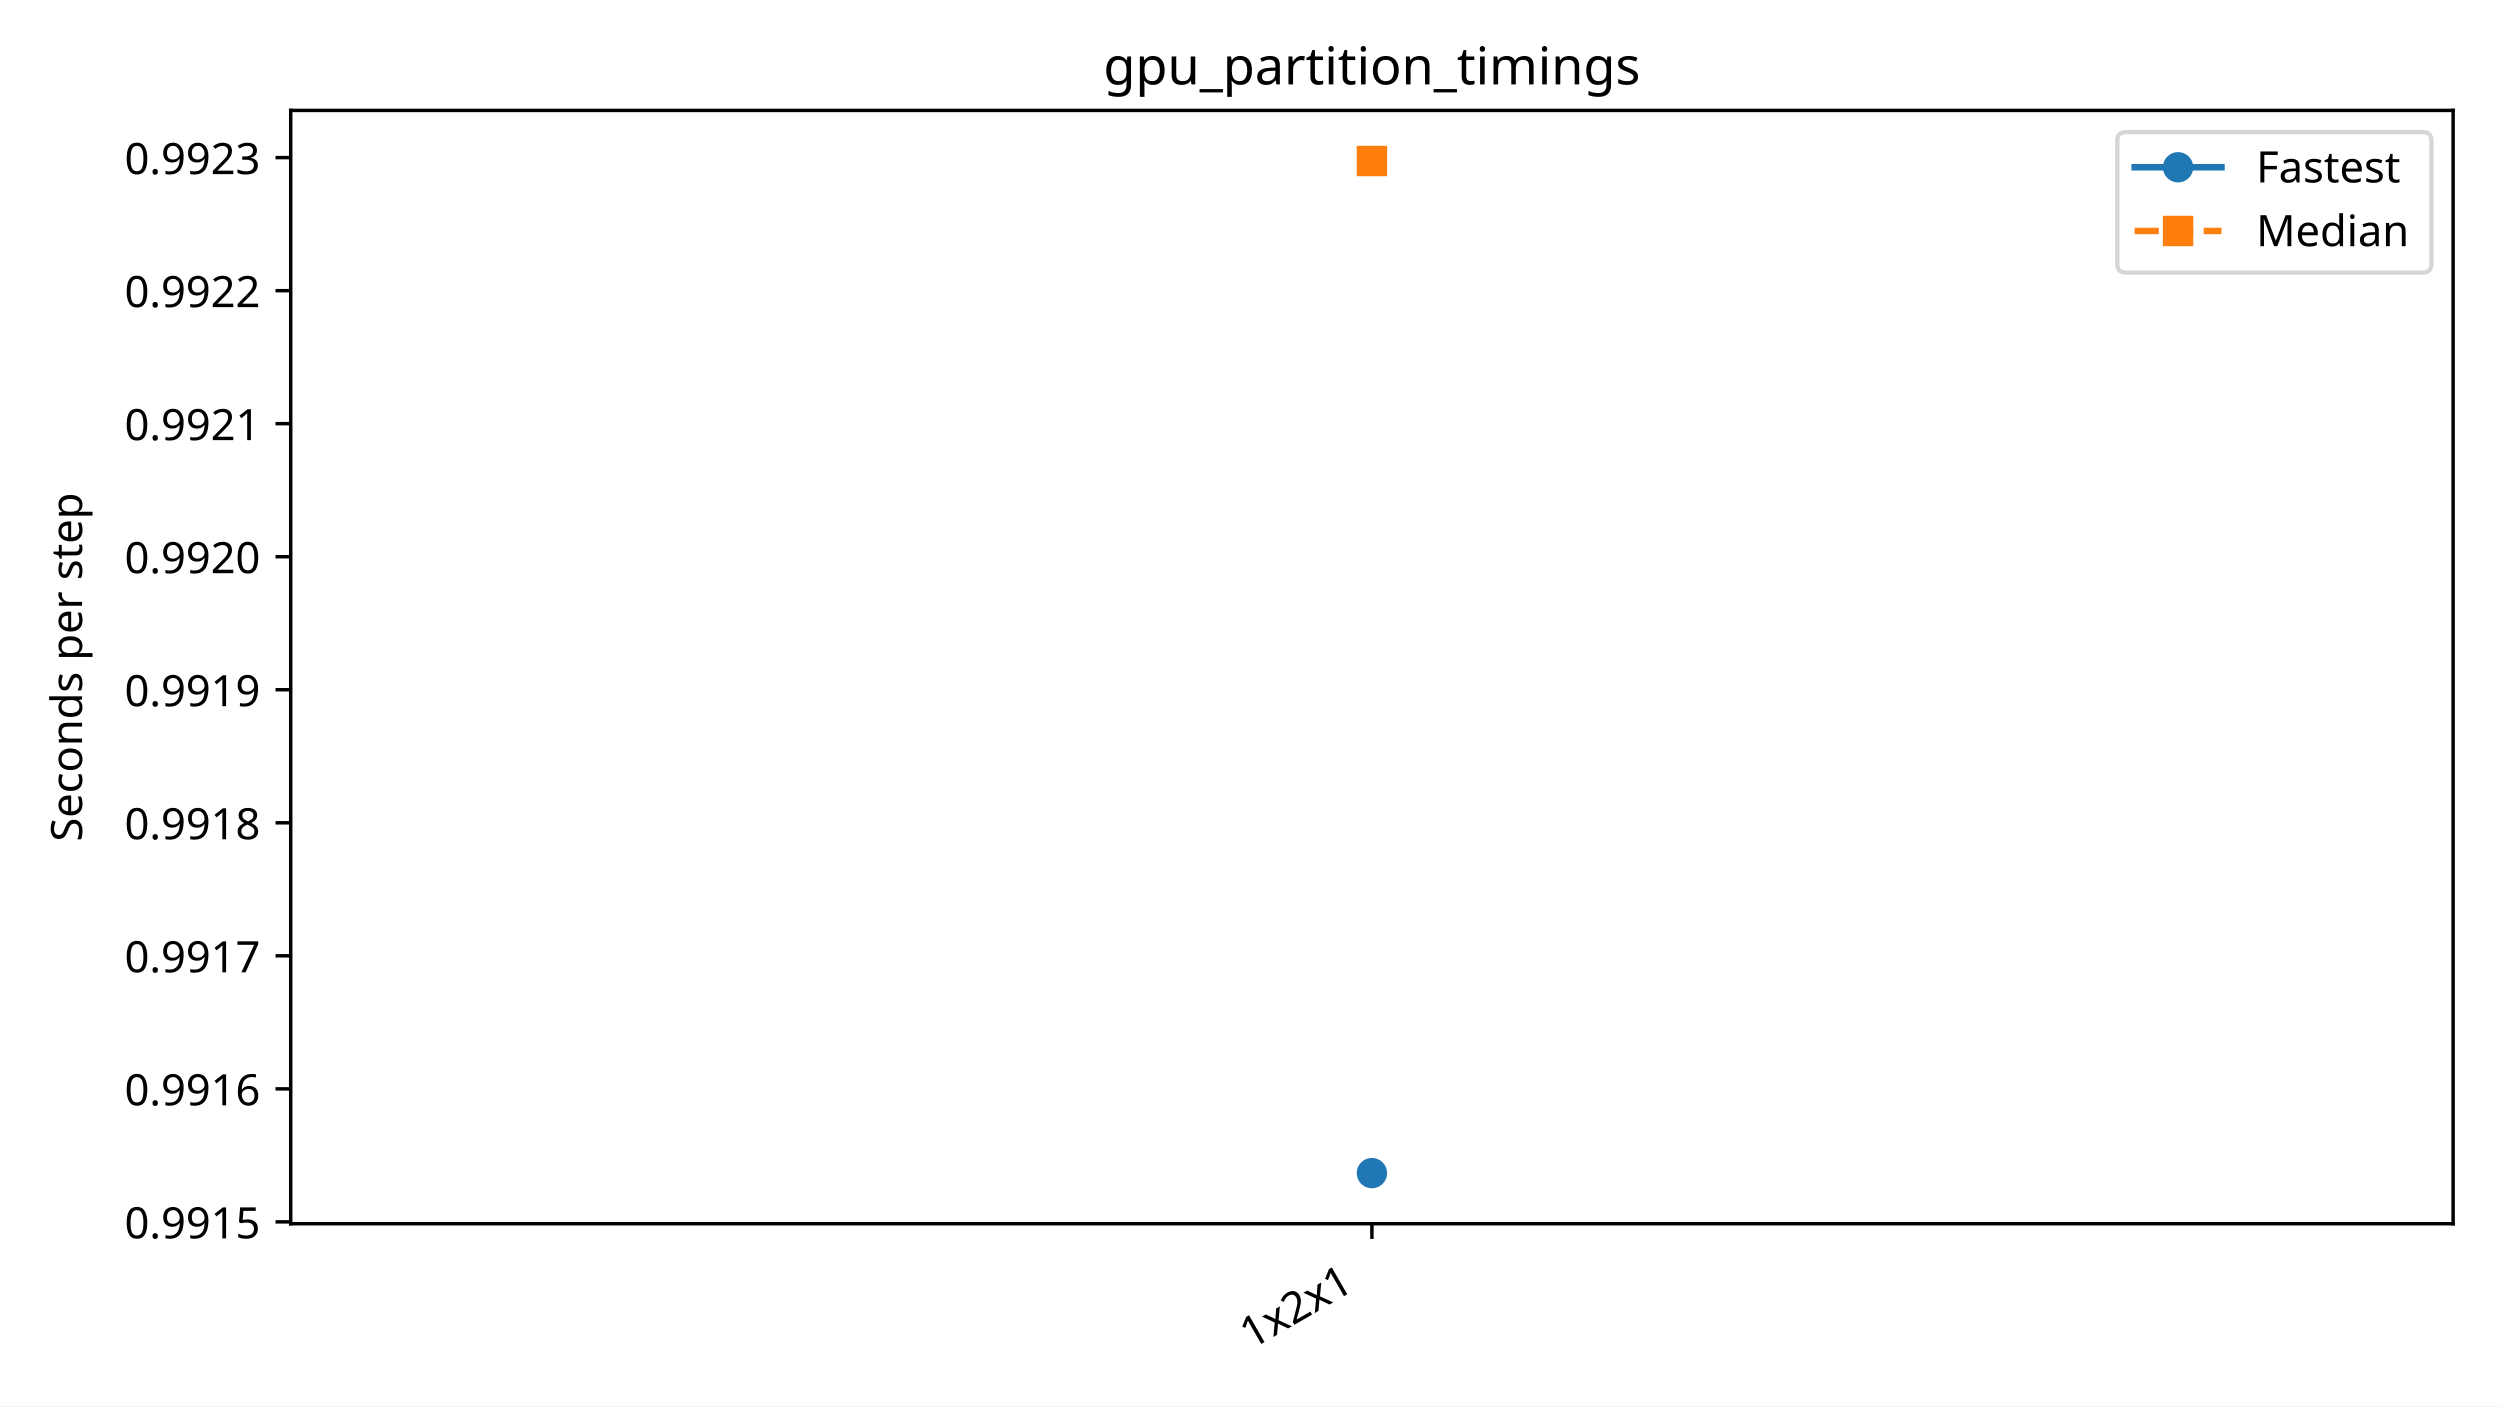
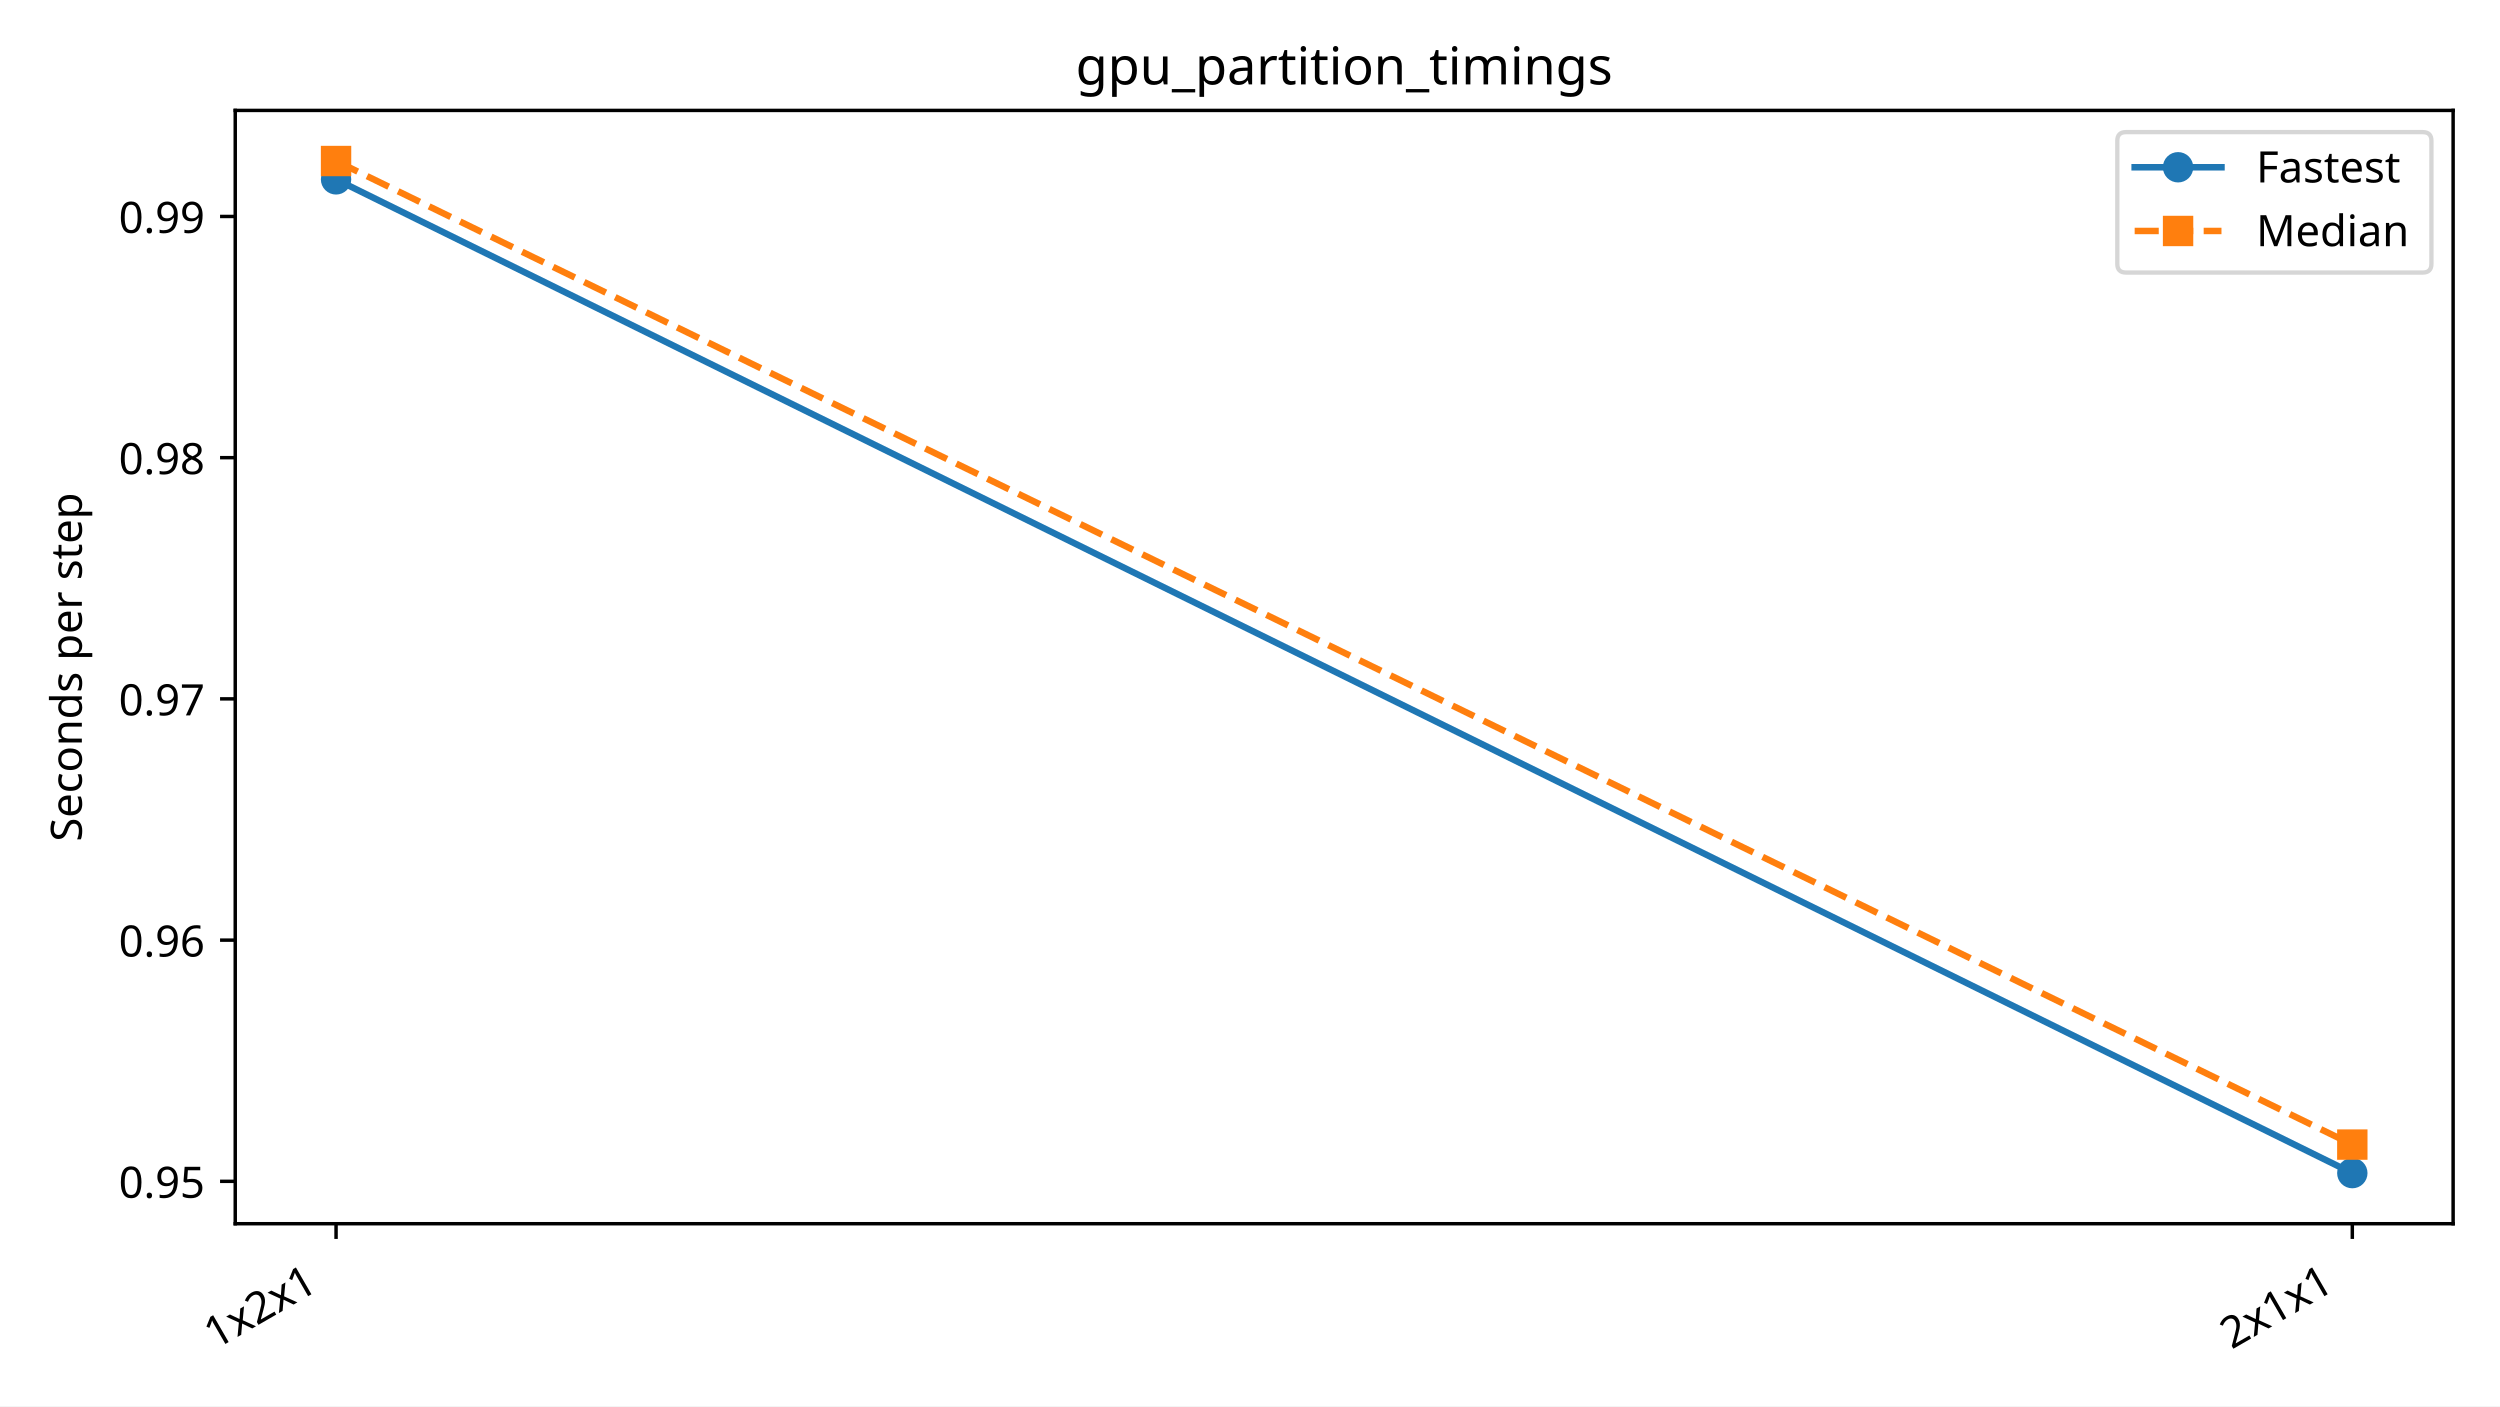
<svg xmlns="http://www.w3.org/2000/svg" xmlns:xlink="http://www.w3.org/1999/xlink" width="576pt" height="324pt" viewBox="0 0 576 324" version="1.1">
  <defs>
    <style type="text/css">*{stroke-linejoin: round; stroke-linecap: butt}</style>
  </defs>
  <g id="figure_1">
    <g id="patch_1">
      <path d="M 0 324 L 576 324 L 576 0 L 0 0 z " style="fill: #ffffff" />
    </g>
    <g id="axes_1">
      <g id="patch_2">
-         <path d="M 66.98 281.945 L 565.2 281.945 L 565.2 25.44 L 66.98 25.44 z " style="fill: #ffffff" />
+         <path d="M 54.2 281.945 L 565.2 281.945 L 565.2 25.44 L 54.2 25.44 z " style="fill: #ffffff" />
      </g>
      <g id="matplotlib.axis_1">
        <g id="xtick_1">
          <g id="line2d_1">
            <defs>
              <path id="m915a4b6a7f" d="M 0 0 L 0 3.5 " style="stroke: #000000; stroke-width: 0.8" />
            </defs>
            <g>
-               <use xlink:href="#m915a4b6a7f" x="316.09" y="281.945" style="stroke: #000000; stroke-width: 0.8" />
+               <use xlink:href="#m915a4b6a7f" x="77.427" y="281.945" style="stroke: #000000; stroke-width: 0.8" />
            </g>
          </g>
          <g id="text_1">
-             <text style="font: 10px 'sans-serif'" transform="translate(288.2683 310.9884)rotate(-30)">1x2x1</text>
+             <text style="font: 10px 'sans-serif'" transform="translate(49.60559 310.9884)rotate(-30)">1x2x1</text>
+           </g>
+         </g>
+         <g id="xtick_2">
+           <g id="line2d_2">
+             <g>
+               <use xlink:href="#m915a4b6a7f" x="541.973" y="281.945" style="stroke: #000000; stroke-width: 0.8" />
+             </g>
+           </g>
+           <g id="text_2">
+             <text style="font: 10px 'sans-serif'" transform="translate(514.151 310.9884)rotate(-30)">2x1x1</text>
          </g>
        </g>
      </g>
      <g id="matplotlib.axis_2">
        <g id="ytick_1">
-           <g id="line2d_2">
+           <g id="line2d_3">
            <defs>
              <path id="mc665064905" d="M 0 0 L -3.5 0 " style="stroke: #000000; stroke-width: 0.8" />
            </defs>
            <g>
-               <use xlink:href="#mc665064905" x="66.98" y="281.52" style="stroke: #000000; stroke-width: 0.8" />
+               <use xlink:href="#mc665064905" x="54.2" y="272.176" style="stroke: #000000; stroke-width: 0.8" />
            </g>
          </g>
-           <g id="text_2">
-             <text style="font: 10px 'sans-serif'; text-anchor: end" x="59.98" y="285.319" transform="rotate(-0, 59.98, 285.3191)">0.9915</text>
+           <g id="text_3">
+             <text style="font: 10px 'sans-serif'; text-anchor: end" x="47.2" y="275.975" transform="rotate(-0, 47.2, 275.975)">0.95</text>
          </g>
        </g>
        <g id="ytick_2">
-           <g id="line2d_3">
+           <g id="line2d_4">
            <g>
-               <use xlink:href="#mc665064905" x="66.98" y="250.869" style="stroke: #000000; stroke-width: 0.8" />
+               <use xlink:href="#mc665064905" x="54.2" y="216.599" style="stroke: #000000; stroke-width: 0.8" />
            </g>
          </g>
-           <g id="text_3">
-             <text style="font: 10px 'sans-serif'; text-anchor: end" x="59.98" y="254.668" transform="rotate(-0, 59.98, 254.6681)">0.9916</text>
+           <g id="text_4">
+             <text style="font: 10px 'sans-serif'; text-anchor: end" x="47.2" y="220.398" transform="rotate(-0, 47.2, 220.398)">0.96</text>
          </g>
        </g>
        <g id="ytick_3">
-           <g id="line2d_4">
+           <g id="line2d_5">
            <g>
-               <use xlink:href="#mc665064905" x="66.98" y="220.218" style="stroke: #000000; stroke-width: 0.8" />
+               <use xlink:href="#mc665064905" x="54.2" y="161.022" style="stroke: #000000; stroke-width: 0.8" />
            </g>
          </g>
-           <g id="text_4">
-             <text style="font: 10px 'sans-serif'; text-anchor: end" x="59.98" y="224.017" transform="rotate(-0, 59.98, 224.0171)">0.9917</text>
+           <g id="text_5">
+             <text style="font: 10px 'sans-serif'; text-anchor: end" x="47.2" y="164.821" transform="rotate(-0, 47.2, 164.821)">0.97</text>
          </g>
        </g>
        <g id="ytick_4">
-           <g id="line2d_5">
+           <g id="line2d_6">
            <g>
-               <use xlink:href="#mc665064905" x="66.98" y="189.567" style="stroke: #000000; stroke-width: 0.8" />
+               <use xlink:href="#mc665064905" x="54.2" y="105.445" style="stroke: #000000; stroke-width: 0.8" />
            </g>
          </g>
-           <g id="text_5">
-             <text style="font: 10px 'sans-serif'; text-anchor: end" x="59.98" y="193.366" transform="rotate(-0, 59.98, 193.3661)">0.9918</text>
+           <g id="text_6">
+             <text style="font: 10px 'sans-serif'; text-anchor: end" x="47.2" y="109.244" transform="rotate(-0, 47.2, 109.244)">0.98</text>
          </g>
        </g>
        <g id="ytick_5">
-           <g id="line2d_6">
-             <g>
-               <use xlink:href="#mc665064905" x="66.98" y="158.916" style="stroke: #000000; stroke-width: 0.8" />
-             </g>
-           </g>
-           <g id="text_6">
-             <text style="font: 10px 'sans-serif'; text-anchor: end" x="59.98" y="162.715" transform="rotate(-0, 59.98, 162.7151)">0.9919</text>
-           </g>
-         </g>
-         <g id="ytick_6">
          <g id="line2d_7">
            <g>
-               <use xlink:href="#mc665064905" x="66.98" y="128.265" style="stroke: #000000; stroke-width: 0.8" />
+               <use xlink:href="#mc665064905" x="54.2" y="49.868" style="stroke: #000000; stroke-width: 0.8" />
            </g>
          </g>
          <g id="text_7">
-             <text style="font: 10px 'sans-serif'; text-anchor: end" x="59.98" y="132.064" transform="rotate(-0, 59.98, 132.0641)">0.9920</text>
+             <text style="font: 10px 'sans-serif'; text-anchor: end" x="47.2" y="53.667" transform="rotate(-0, 47.2, 53.66699)">0.99</text>
          </g>
        </g>
-         <g id="ytick_7">
-           <g id="line2d_8">
-             <g>
-               <use xlink:href="#mc665064905" x="66.98" y="97.614" style="stroke: #000000; stroke-width: 0.8" />
-             </g>
-           </g>
-           <g id="text_8">
-             <text style="font: 10px 'sans-serif'; text-anchor: end" x="59.98" y="101.413" transform="rotate(-0, 59.98, 101.4131)">0.9921</text>
-           </g>
-         </g>
-         <g id="ytick_8">
-           <g id="line2d_9">
-             <g>
-               <use xlink:href="#mc665064905" x="66.98" y="66.963" style="stroke: #000000; stroke-width: 0.8" />
-             </g>
-           </g>
-           <g id="text_9">
-             <text style="font: 10px 'sans-serif'; text-anchor: end" x="59.98" y="70.762" transform="rotate(-0, 59.98, 70.76215)">0.9922</text>
-           </g>
-         </g>
-         <g id="ytick_9">
-           <g id="line2d_10">
-             <g>
-               <use xlink:href="#mc665064905" x="66.98" y="36.312" style="stroke: #000000; stroke-width: 0.8" />
-             </g>
-           </g>
-           <g id="text_10">
-             <text style="font: 10px 'sans-serif'; text-anchor: end" x="59.98" y="40.111" transform="rotate(-0, 59.98, 40.11116)">0.9923</text>
-           </g>
-         </g>
-         <g id="text_11">
-           <text style="font: 10px 'sans-serif'; text-anchor: middle" x="18.91" y="153.693" transform="rotate(-90, 18.90969, 153.6927)">Seconds per step</text>
+         <g id="text_8">
+           <text style="font: 10px 'sans-serif'; text-anchor: middle" x="18.855" y="153.693" transform="rotate(-90, 18.85469, 153.6927)">Seconds per step</text>
        </g>
      </g>
-       <g id="line2d_11">
-         <path d="M 316.09 270.286 " clip-path="url(#pa99a5ca88f)" style="fill: none; stroke: #1f77b4; stroke-width: 1.5; stroke-linecap: square" />
+       <g id="line2d_8">
+         <path d="M 77.427 41.328 L 541.973 270.286 " clip-path="url(#p29703d6f12)" style="fill: none; stroke: #1f77b4; stroke-width: 1.5; stroke-linecap: square" />
        <defs>
          <path id="mfb15104b4f" d="M 0 3 C 0.796 3 1.559 2.684 2.121 2.121 C 2.684 1.559 3 0.796 3 0 C 3 -0.796 2.684 -1.559 2.121 -2.121 C 1.559 -2.684 0.796 -3 0 -3 C -0.796 -3 -1.559 -2.684 -2.121 -2.121 C -2.684 -1.559 -3 -0.796 -3 0 C -3 0.796 -2.684 1.559 -2.121 2.121 C -1.559 2.684 -0.796 3 0 3 z " style="stroke: #1f77b4" />
        </defs>
-         <g clip-path="url(#pa99a5ca88f)">
-           <use xlink:href="#mfb15104b4f" x="316.09" y="270.286" style="fill: #1f77b4; stroke: #1f77b4" />
+         <g clip-path="url(#p29703d6f12)">
+           <use xlink:href="#mfb15104b4f" x="77.427" y="41.328" style="fill: #1f77b4; stroke: #1f77b4" />
+           <use xlink:href="#mfb15104b4f" x="541.973" y="270.286" style="fill: #1f77b4; stroke: #1f77b4" />
        </g>
      </g>
-       <g id="line2d_12">
-         <path d="M 316.09 37.099 " clip-path="url(#pa99a5ca88f)" style="fill: none; stroke-dasharray: 5.55,2.4; stroke-dashoffset: 0; stroke: #ff7f0e; stroke-width: 1.5" />
+       <g id="line2d_9">
+         <path d="M 77.427 37.099 L 541.973 263.713 " clip-path="url(#p29703d6f12)" style="fill: none; stroke-dasharray: 5.55,2.4; stroke-dashoffset: 0; stroke: #ff7f0e; stroke-width: 1.5" />
        <defs>
          <path id="m5a906554f0" d="M -3 3 L 3 3 L 3 -3 L -3 -3 z " style="stroke: #ff7f0e; stroke-linejoin: miter" />
        </defs>
-         <g clip-path="url(#pa99a5ca88f)">
-           <use xlink:href="#m5a906554f0" x="316.09" y="37.099" style="fill: #ff7f0e; stroke: #ff7f0e; stroke-linejoin: miter" />
+         <g clip-path="url(#p29703d6f12)">
+           <use xlink:href="#m5a906554f0" x="77.427" y="37.099" style="fill: #ff7f0e; stroke: #ff7f0e; stroke-linejoin: miter" />
+           <use xlink:href="#m5a906554f0" x="541.973" y="263.713" style="fill: #ff7f0e; stroke: #ff7f0e; stroke-linejoin: miter" />
        </g>
      </g>
      <g id="patch_3">
-         <path d="M 66.98 281.945 L 66.98 25.44 " style="fill: none; stroke: #000000; stroke-width: 0.8; stroke-linejoin: miter; stroke-linecap: square" />
+         <path d="M 54.2 281.945 L 54.2 25.44 " style="fill: none; stroke: #000000; stroke-width: 0.8; stroke-linejoin: miter; stroke-linecap: square" />
      </g>
      <g id="patch_4">
        <path d="M 565.2 281.945 L 565.2 25.44 " style="fill: none; stroke: #000000; stroke-width: 0.8; stroke-linejoin: miter; stroke-linecap: square" />
      </g>
      <g id="patch_5">
-         <path d="M 66.98 281.945 L 565.2 281.945 " style="fill: none; stroke: #000000; stroke-width: 0.8; stroke-linejoin: miter; stroke-linecap: square" />
+         <path d="M 54.2 281.945 L 565.2 281.945 " style="fill: none; stroke: #000000; stroke-width: 0.8; stroke-linejoin: miter; stroke-linecap: square" />
      </g>
      <g id="patch_6">
-         <path d="M 66.98 25.44 L 565.2 25.44 " style="fill: none; stroke: #000000; stroke-width: 0.8; stroke-linejoin: miter; stroke-linecap: square" />
+         <path d="M 54.2 25.44 L 565.2 25.44 " style="fill: none; stroke: #000000; stroke-width: 0.8; stroke-linejoin: miter; stroke-linecap: square" />
      </g>
-       <g id="text_12">
-         <text style="font: 12px 'sans-serif'; text-anchor: middle" x="316.09" y="19.44" transform="rotate(-0, 316.09, 19.44)">gpu_partition_timings</text>
+       <g id="text_9">
+         <text style="font: 12px 'sans-serif'; text-anchor: middle" x="309.7" y="19.44" transform="rotate(-0, 309.7, 19.44)">gpu_partition_timings</text>
      </g>
      <g id="legend_1">
        <g id="patch_7">
          <path d="M 489.827 62.796 L 558.2 62.796 Q 560.2 62.796 560.2 60.796 L 560.2 32.44 Q 560.2 30.44 558.2 30.44 L 489.827 30.44 Q 487.827 30.44 487.827 32.44 L 487.827 60.796 Q 487.827 62.796 489.827 62.796 z " style="fill: #ffffff; opacity: 0.8; stroke: #cccccc; stroke-linejoin: miter" />
        </g>
-         <g id="line2d_13">
+         <g id="line2d_10">
          <path d="M 491.827 38.538 L 501.827 38.538 L 511.827 38.538 " style="fill: none; stroke: #1f77b4; stroke-width: 1.5; stroke-linecap: square" />
          <g>
            <use xlink:href="#mfb15104b4f" x="501.827" y="38.538" style="fill: #1f77b4; stroke: #1f77b4" />
          </g>
        </g>
-         <g id="text_13">
+         <g id="text_10">
          <text style="font: 10px 'sans-serif'; text-anchor: start" x="519.827" y="42.038" transform="rotate(-0, 519.8266, 42.03844)">Fastest</text>
        </g>
-         <g id="line2d_14">
+         <g id="line2d_11">
          <path d="M 491.827 53.217 L 501.827 53.217 L 511.827 53.217 " style="fill: none; stroke-dasharray: 5.55,2.4; stroke-dashoffset: 0; stroke: #ff7f0e; stroke-width: 1.5" />
          <g>
            <use xlink:href="#m5a906554f0" x="501.827" y="53.217" style="fill: #ff7f0e; stroke: #ff7f0e; stroke-linejoin: miter" />
          </g>
        </g>
-         <g id="text_14">
+         <g id="text_11">
          <text style="font: 10px 'sans-serif'; text-anchor: start" x="519.827" y="56.717" transform="rotate(-0, 519.8266, 56.71656)">Median</text>
        </g>
      </g>
    </g>
  </g>
  <defs>
-     <clipPath id="pa99a5ca88f">
-       <rect x="66.98" y="25.44" width="498.22" height="256.505" />
+     <clipPath id="p29703d6f12">
+       <rect x="54.2" y="25.44" width="511" height="256.505" />
    </clipPath>
  </defs>
</svg>
